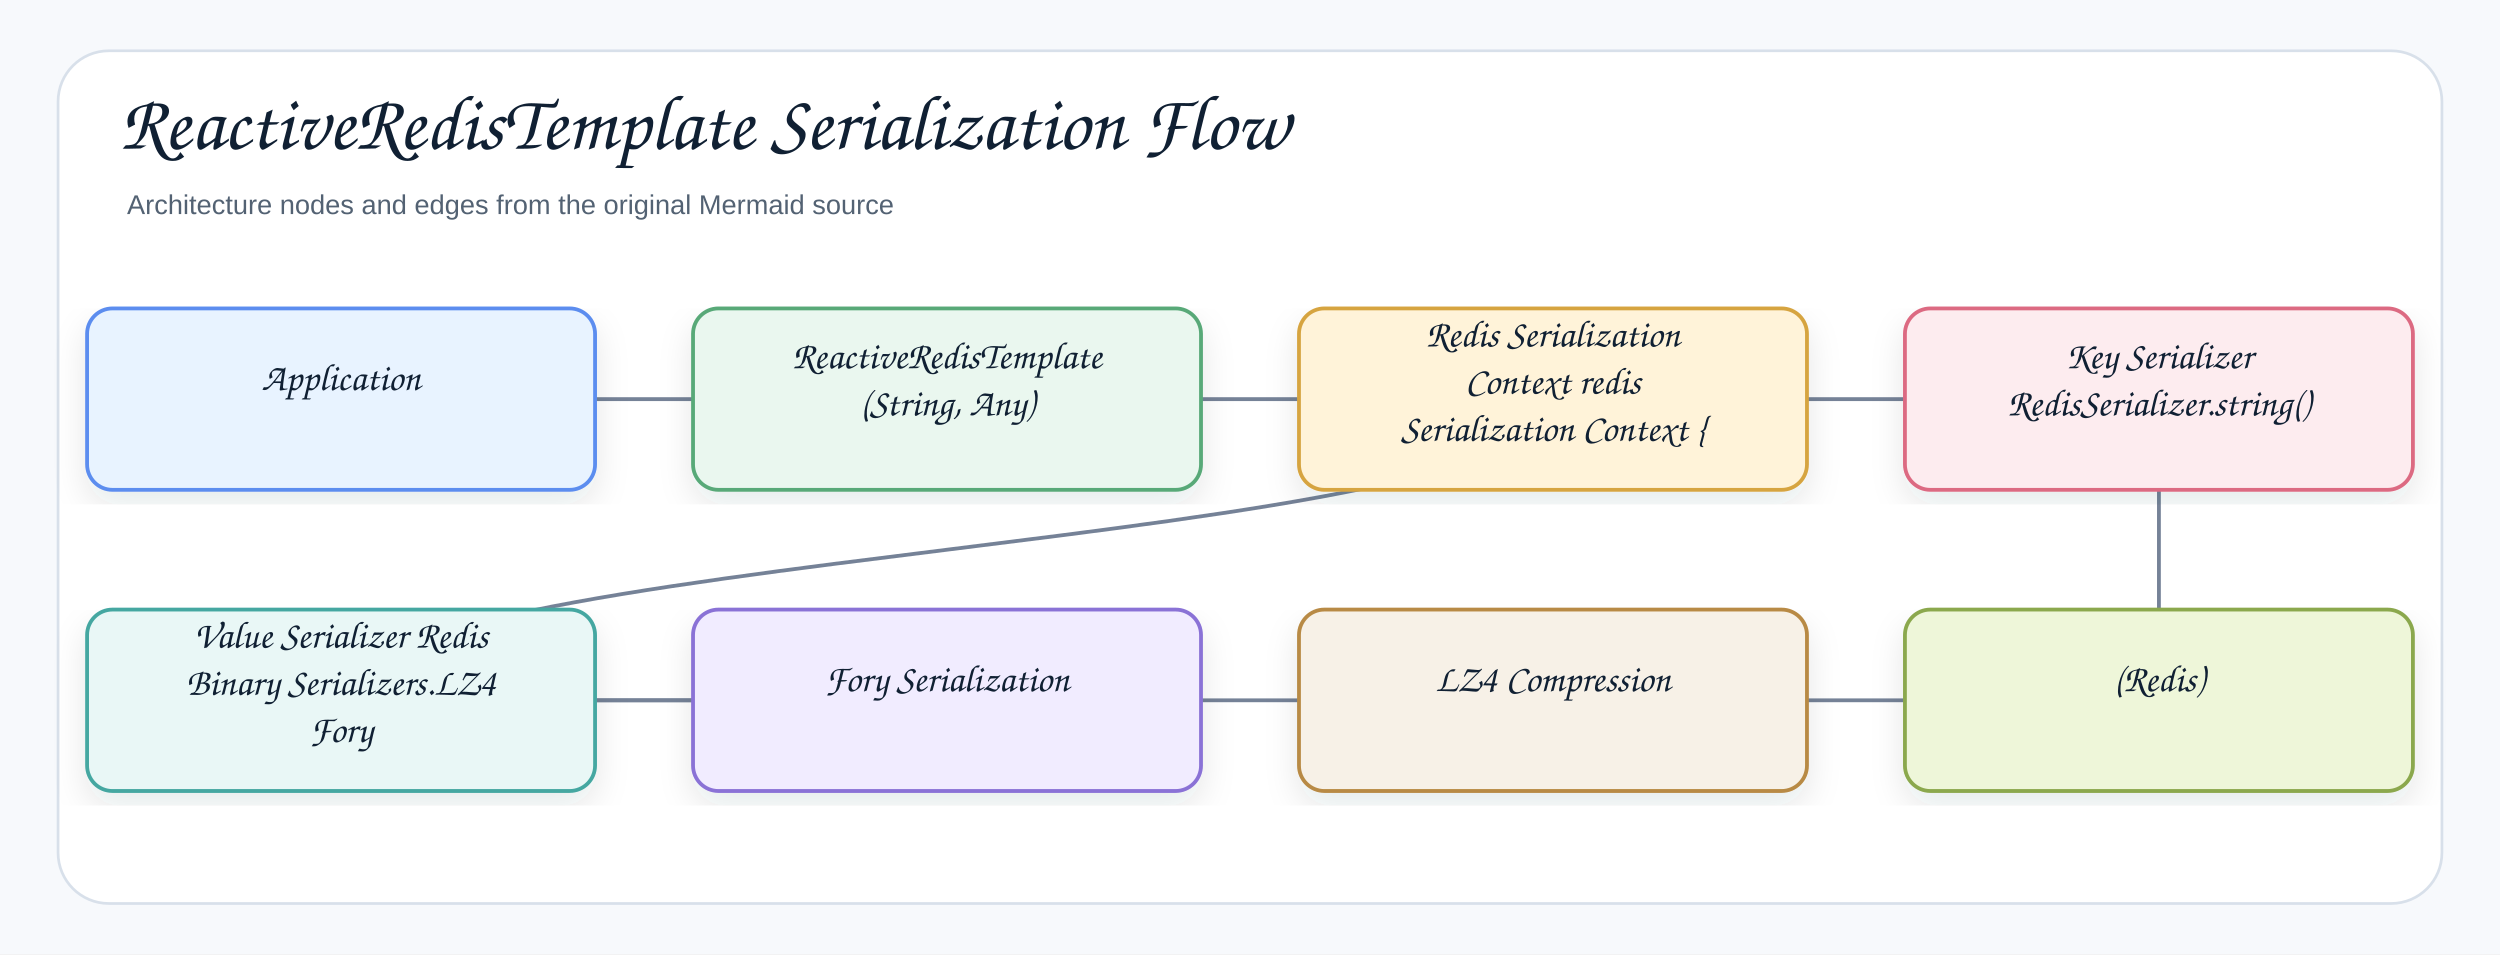
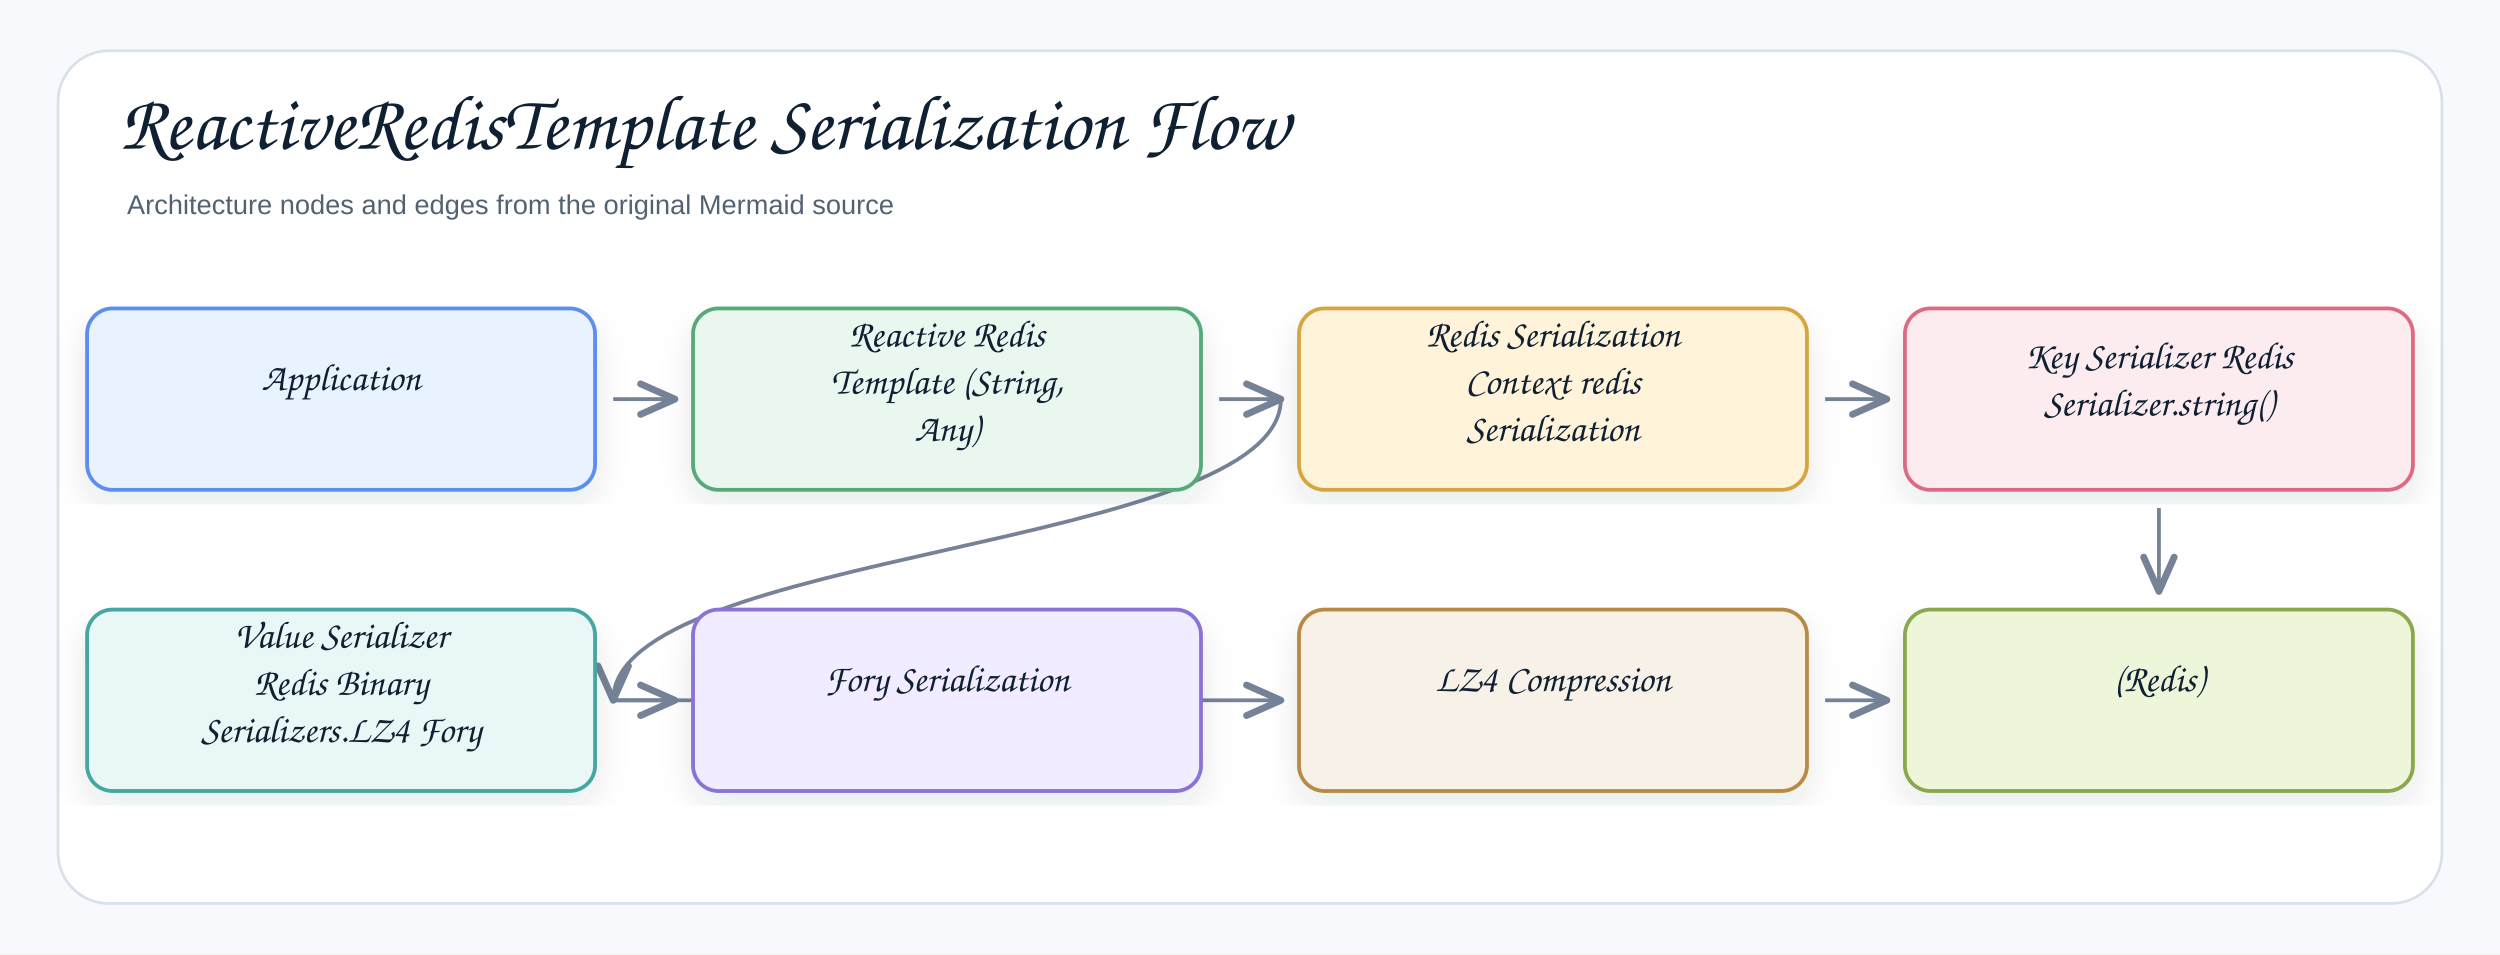
<svg xmlns="http://www.w3.org/2000/svg" width="1378" height="526" viewBox="0 0 1378 526" role="img" aria-label="ReactiveRedisTemplate Serialization Flow">
  <defs>
    <filter id="shadow" x="-8%" y="-8%" width="116%" height="116%">
      <feDropShadow dx="0" dy="8" stdDeviation="9" flood-color="#1f2937" flood-opacity="0.10" />
    </filter>
    <marker id="openArrow" markerWidth="12" markerHeight="10" refX="10" refY="5" orient="auto" markerUnits="strokeWidth">
      <path d="M 1 1 L 10 5 L 1 9" fill="none" stroke="#758297" stroke-width="1.8" stroke-linecap="round" stroke-linejoin="round" />
    </marker>
    <marker id="inherit" markerWidth="14" markerHeight="12" refX="12" refY="6" orient="auto" markerUnits="strokeWidth">
      <path d="M 0 1 L 12 6 L 0 11 Z" fill="#ffffff" stroke="#758297" stroke-width="1.8" />
    </marker>
    <style>
    .canvas{fill:#f7f9fc}.frame{fill:#fff;stroke:#d8e0ea;stroke-width:1.5}
    .title{font-family:"Architects Daughter","Comic Sans MS","Comic Sans",cursive;font-size:43px;font-weight:400;fill:#102033}
    .subtitle{font-family:"Comic Sans MS","Comic Sans","Comic Neue",Arial,sans-serif;font-size:15px;font-weight:400;fill:#536273}
    .label{font-family:"Architects Daughter","Comic Sans MS","Comic Sans",cursive;font-size:25px;font-weight:400;fill:#102033}
    .smallLabel{font-family:"Architects Daughter","Comic Sans MS","Comic Sans",cursive;font-size:21px;font-weight:400;fill:#102033}
    .mono{font-family:"Comic Sans MS","Comic Sans","Comic Neue",Arial,sans-serif;font-size:12px;font-weight:400;fill:#102033}
    .small{font-family:"Comic Sans MS","Comic Sans","Comic Neue",Arial,sans-serif;font-size:12px;font-weight:400;fill:#536273}
    .strong{font-family:"Comic Sans MS","Comic Sans","Comic Neue",Arial,sans-serif;font-size:13px;font-weight:400;fill:#102033}
    .card{stroke-width:2.1;filter:url(#shadow)}.compartment{stroke-width:1.5;fill:none}
    .line{stroke:#758297;stroke-width:2.1;fill:none;marker-end:url(#openArrow)}
    .plainLine{stroke:#758297;stroke-width:2.1;fill:none}
    .dashed{stroke:#758297;stroke-width:2.1;stroke-dasharray:7 6;fill:none;marker-end:url(#openArrow)}
    .inheritLine{stroke:#758297;stroke-width:2.2;fill:none;marker-end:url(#inherit)}
    .implLine{stroke:#758297;stroke-width:2.2;stroke-dasharray:8 7;fill:none;marker-end:url(#inherit)}
  </style>
  </defs>
  <rect class="canvas" width="1378" height="526" />
  <rect class="frame" x="32" y="28" width="1314" height="470" rx="28" />
  <text class="title" x="66" y="82">ReactiveRedisTemplate Serialization Flow</text>
  <text class="subtitle" x="70" y="118">Architecture nodes and edges from the original Mermaid source</text>
-   <path class="line" d="M1190 220 C1190 303 1190 303 1190 386" />
-   <path class="line" d="M856 386 C856 386 1190 386 1190 386" />
-   <path class="line" d="M188 386 C188 386 856 386 856 386" />
-   <path class="line" d="M188 386 C188 386 522 386 522 386" />
-   <path class="line" d="M856 220 C856 303 188 303 188 386" />
-   <path class="line" d="M856 220 C856 220 1190 220 1190 220" />
-   <path class="line" d="M522 220 C522 220 856 220 856 220" />
-   <path class="line" d="M188 220 C188 220 522 220 522 220" />
+   <path class="line" d="M1190 280 C1190 303 1190 303 1190 326" />
+   <path class="line" d="M1006 386 C1006 386 1040 386 1040 386" />
+   <path class="line" d="M338 386 C338 386 706 386 706 386" />
+   <path class="line" d="M338 386 C338 386 372 386 372 386" />
+   <path class="line" d="M706 220 C706 303 338 303 338 386" />
+   <path class="line" d="M1006 220 C1006 220 1040 220 1040 220" />
+   <path class="line" d="M672 220 C672 220 706 220 706 220" />
+   <path class="line" d="M338 220 C338 220 372 220 372 220" />
  <g transform="translate(48,170)">
    <rect class="card" x="0" y="0" width="280" height="100" rx="14" fill="#E8F3FF" stroke="#5B8DEF" />
    <text class="smallLabel" x="140" y="45" text-anchor="middle">Application</text>
  </g>
  <g transform="translate(382,170)">
    <rect class="card" x="0" y="0" width="280" height="100" rx="14" fill="#EAF7EF" stroke="#58A978" />
-     <text class="smallLabel" x="140" y="33" text-anchor="middle">ReactiveRedisTemplate</text>
-     <text class="smallLabel" x="140" y="59" text-anchor="middle">(String, Any)</text>
+     <text class="smallLabel" x="140" y="21" text-anchor="middle">Reactive Redis</text>
+     <text class="smallLabel" x="140" y="47" text-anchor="middle">Template (String,</text>
+     <text class="smallLabel" x="140" y="73" text-anchor="middle">Any)</text>
  </g>
  <g transform="translate(716,170)">
    <rect class="card" x="0" y="0" width="280" height="100" rx="14" fill="#FFF3D9" stroke="#D6A441" />
    <text class="smallLabel" x="140" y="21" text-anchor="middle">Redis Serialization</text>
    <text class="smallLabel" x="140" y="47" text-anchor="middle">Context redis</text>
-     <text class="smallLabel" x="140" y="73" text-anchor="middle">Serialization Context {</text>
+     <text class="smallLabel" x="140" y="73" text-anchor="middle">Serialization</text>
  </g>
  <g transform="translate(1050,170)">
    <rect class="card" x="0" y="0" width="280" height="100" rx="14" fill="#FDECEF" stroke="#DC6B82" />
-     <text class="smallLabel" x="140" y="33" text-anchor="middle">Key Serializer</text>
-     <text class="smallLabel" x="140" y="59" text-anchor="middle">RedisSerializer.string()</text>
+     <text class="smallLabel" x="140" y="33" text-anchor="middle">Key Serializer Redis</text>
+     <text class="smallLabel" x="140" y="59" text-anchor="middle">Serializer.string()</text>
  </g>
  <g transform="translate(48,336)">
    <rect class="card" x="0" y="0" width="280" height="100" rx="14" fill="#E9F7F6" stroke="#45A7A1" />
-     <text class="smallLabel" x="140" y="21" text-anchor="middle">Value Serializer Redis</text>
-     <text class="smallLabel" x="140" y="47" text-anchor="middle">Binary Serializers.LZ4</text>
-     <text class="smallLabel" x="140" y="73" text-anchor="middle">Fory</text>
+     <text class="smallLabel" x="140" y="21" text-anchor="middle">Value Serializer</text>
+     <text class="smallLabel" x="140" y="47" text-anchor="middle">Redis Binary</text>
+     <text class="smallLabel" x="140" y="73" text-anchor="middle">Serializers.LZ4 Fory</text>
  </g>
  <g transform="translate(382,336)">
    <rect class="card" x="0" y="0" width="280" height="100" rx="14" fill="#F1ECFF" stroke="#8A72D6" />
    <text class="smallLabel" x="140" y="45" text-anchor="middle">Fory Serialization</text>
  </g>
  <g transform="translate(716,336)">
    <rect class="card" x="0" y="0" width="280" height="100" rx="14" fill="#F7F1E7" stroke="#B88A44" />
    <text class="smallLabel" x="140" y="45" text-anchor="middle">LZ4 Compression</text>
  </g>
  <g transform="translate(1050,336)">
    <rect class="card" x="0" y="0" width="280" height="100" rx="14" fill="#EEF6D9" stroke="#8BA84D" />
    <text class="smallLabel" x="140" y="45" text-anchor="middle">(Redis)</text>
  </g>
</svg>
